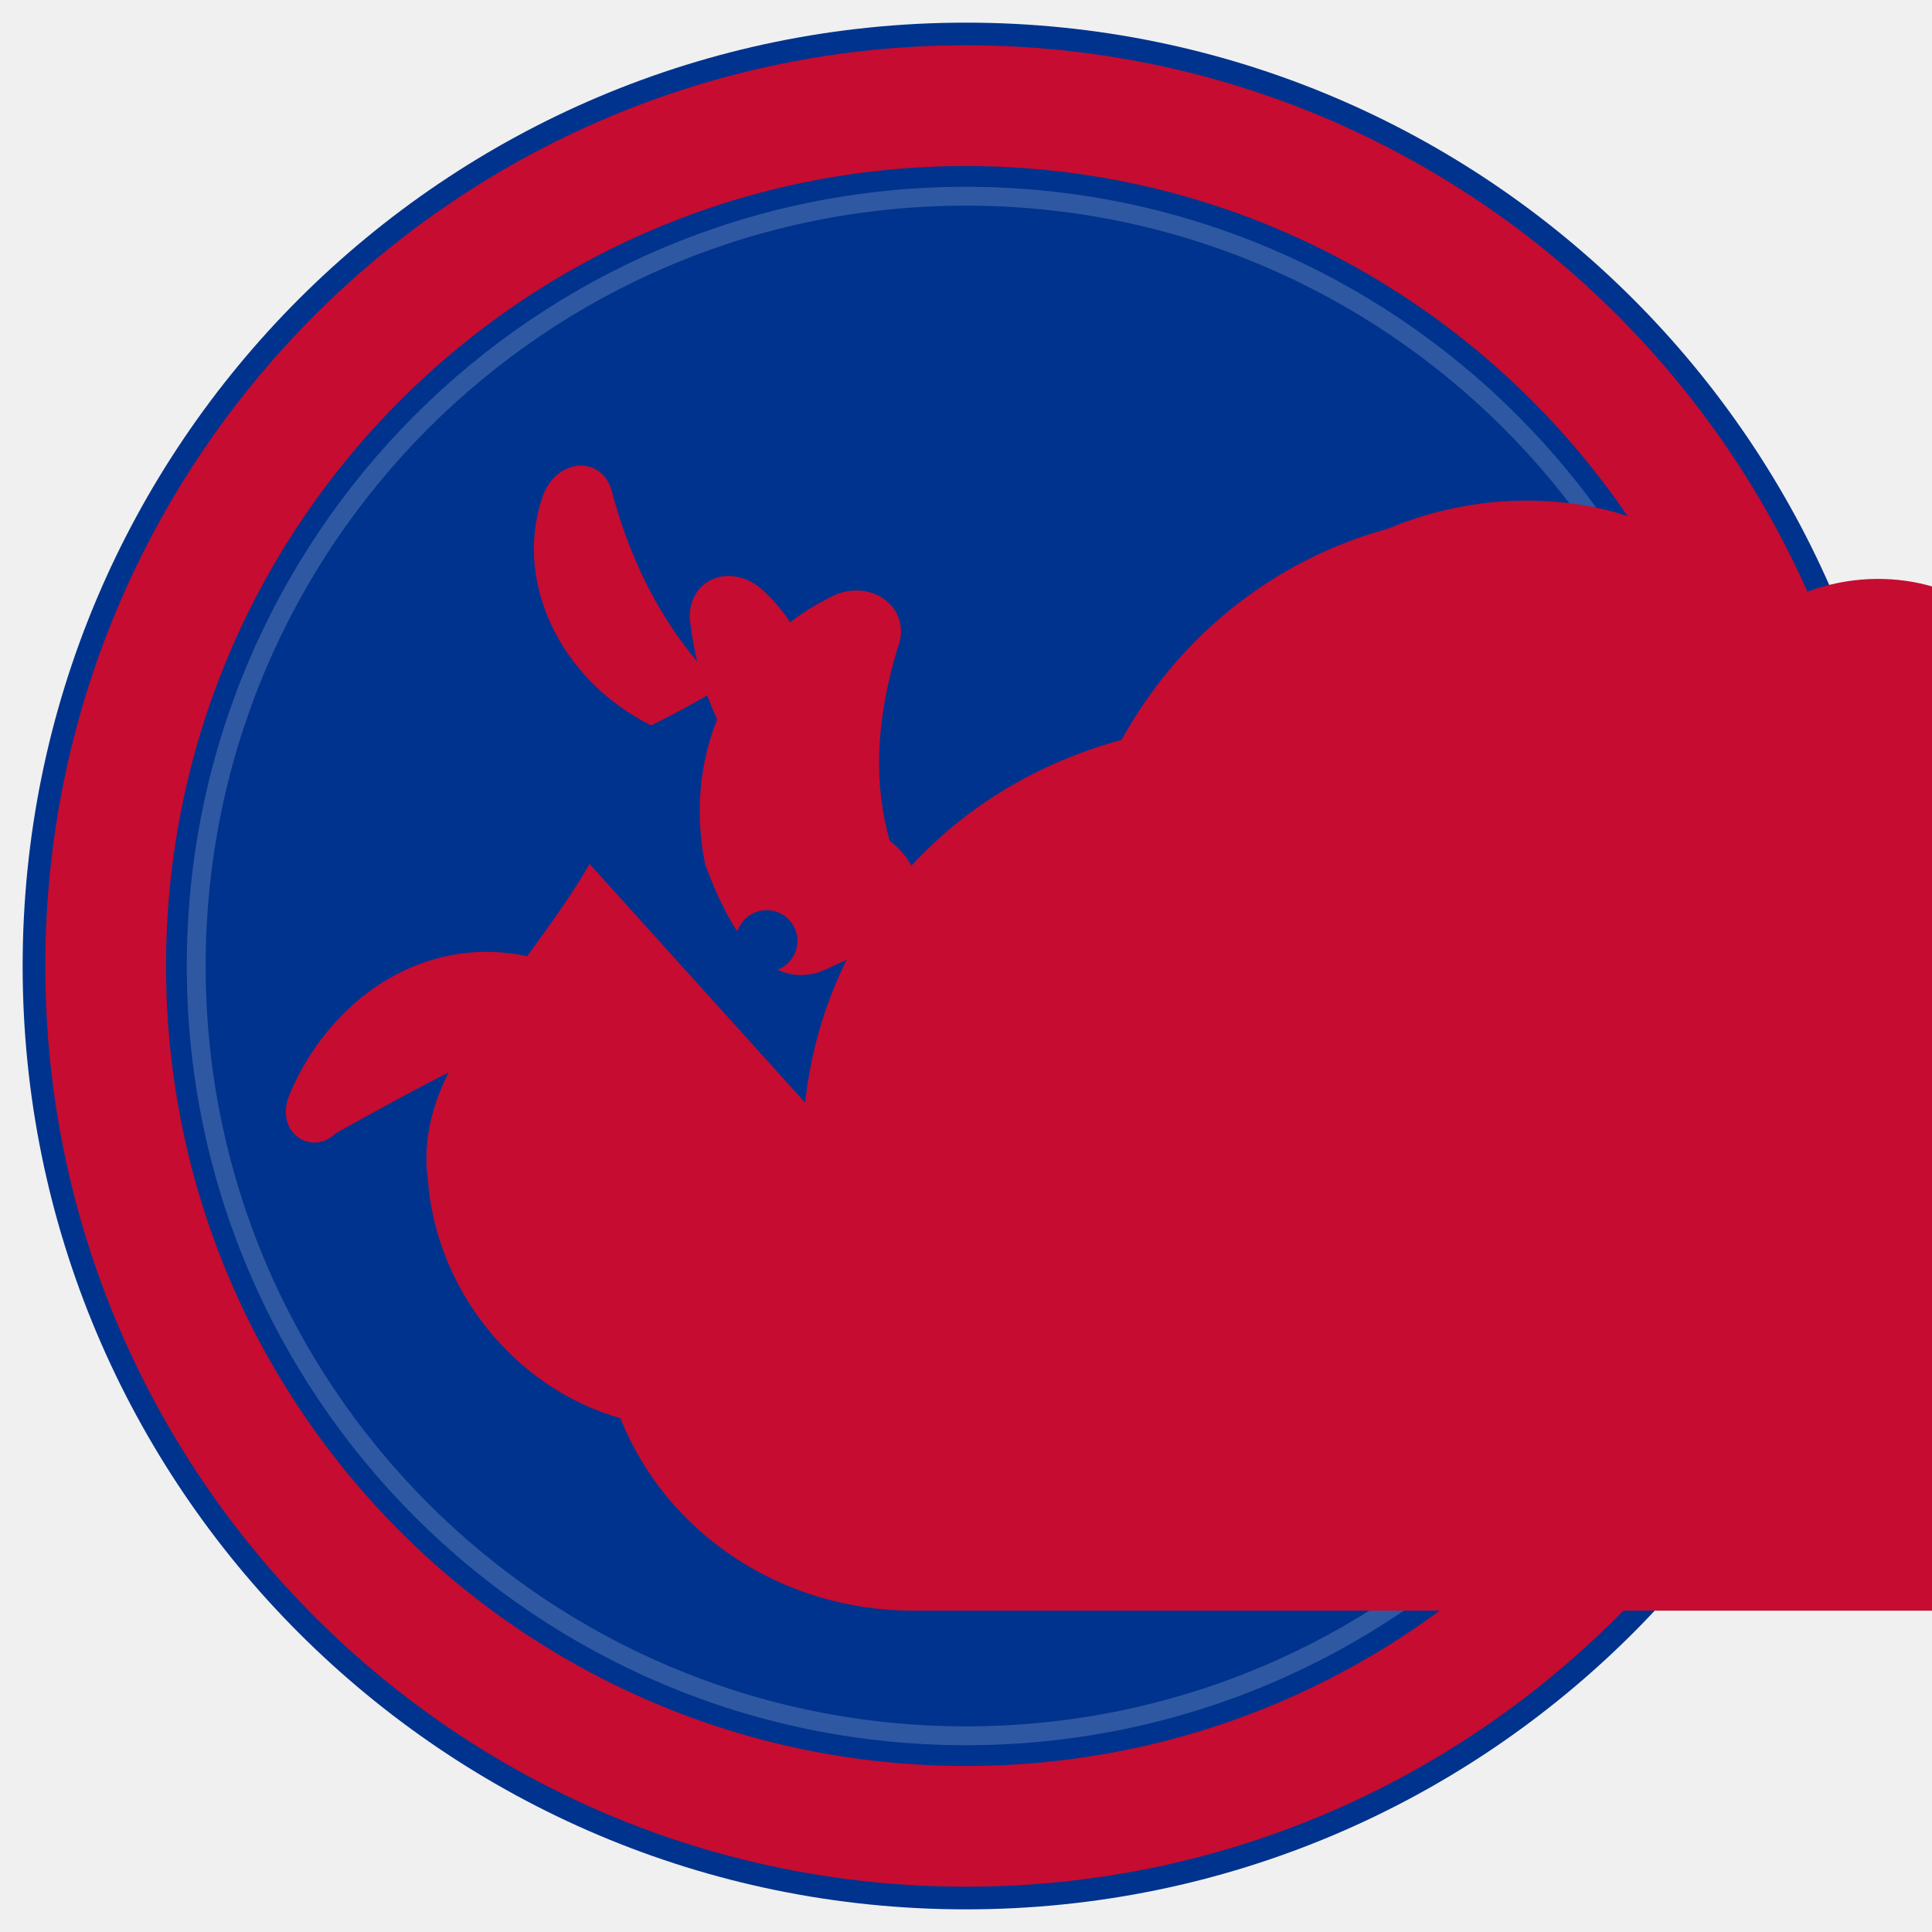
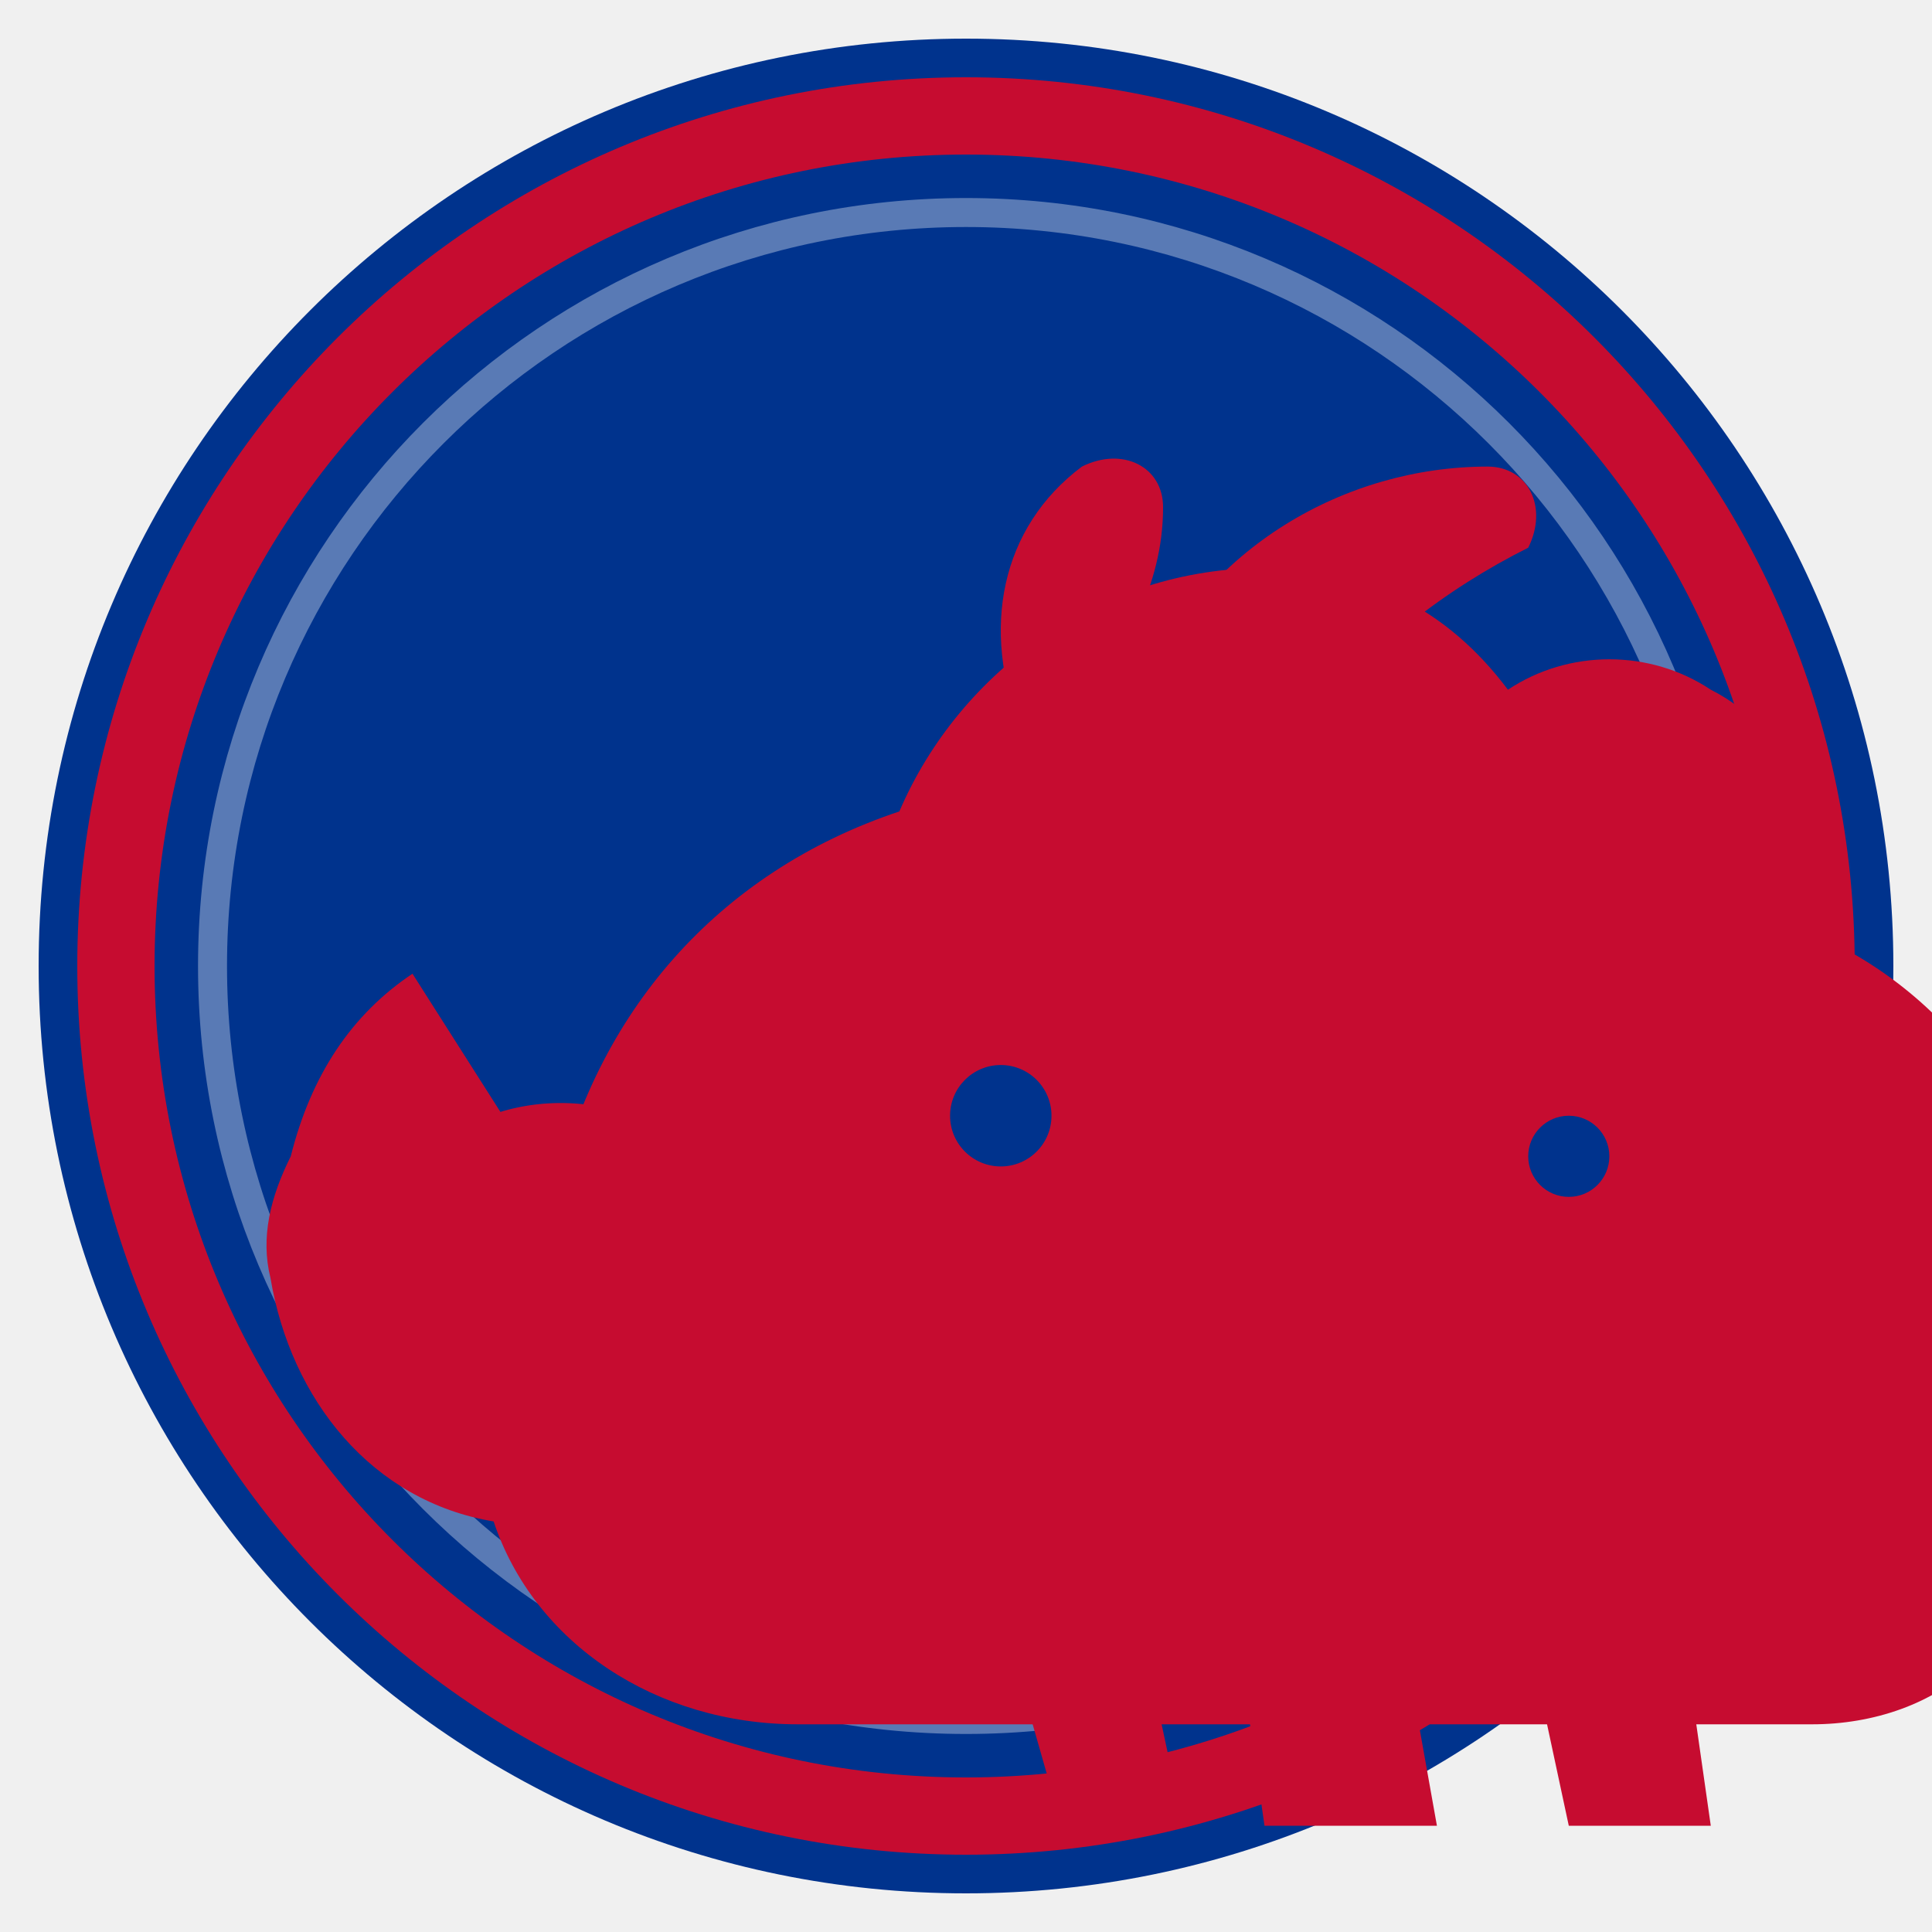
- <svg xmlns="http://www.w3.org/2000/svg" viewBox="0 0 512 512" role="img" aria-label="Buffalo Bills classic logo">
-   <circle cx="256" cy="256" r="250" fill="#00338D" />
-   <circle cx="256" cy="256" r="228" fill="none" stroke="#C60C30" stroke-width="32" />
-   <circle cx="256" cy="256" r="204" fill="none" stroke="#FFFFFF" stroke-width="5" opacity="0.18" />
-   <g fill="#C60C30" transform="translate(42 78) scale(1.02)">
-     <path d="M168 210c6-54 48-92 102-98 12-36 52-62 94-58 22 2 40 12 52 30 16-12 40-14 58-2 22 14 32 40 26 66 34 18 56 56 52 98-2 14-8 28-18 38 12 16 8 40-10 50-10 6-22 8-34 8H196c-34 0-64-20-76-50-28-8-48-34-50-62-2-14 4-28 12-38 10-16 22-30 30-44z" />
-     <path d="M248 120c22-44 68-68 114-62 10 2 14 12 8 18-24 12-48 30-66 52-20 4-40 0-56-8z" />
-     <path d="M142 148c-6-30 8-58 34-70 10-4 20 4 16 14-6 20-6 36-2 50 8 6 10 16 4 24l-22 10c-12 4-22-6-30-28z" />
-     <path d="M128 112c-24-12-36-38-28-60 4-10 16-10 18 0 6 22 16 38 28 50-6 4-14 8-18 10z" />
-     <path d="M168 124c6-18 2-36-12-48-8-6-18-2-18 8 2 18 8 30 16 42 4 2 12 0 14-2z" />
-     <path d="M108 188c-8 14-4 30 8 40 6 4 14 2 16-4 6-16 2-30-6-40-6-6-14-4-18 4z" />
-     <path d="M96 172c-28-6-52 12-62 36-4 10 6 16 12 10 18-10 36-20 52-26 0-8-2-16-2-20z" />
-     <circle cx="158" cy="168" r="8" fill="#00338D" />
-     <path d="M188 268h28l10 64H196l-8-64z" />
-     <path d="M236 268h32l8 64h-30l-10-64z" />
-     <path d="M296 266h34l6 66h-30l-10-66z" />
-     <path d="M354 262h30l12 70h-32l-10-70z" />
-     <path d="M430 188c24-12 44-6 58 14 8 10-2 20-12 16-20-6-36-8-48-4-6-8-4-18 2-26z" />
+ <svg xmlns="http://www.w3.org/2000/svg" viewBox="0 0 200 200" role="img" aria-label="Buffalo Bills classic logo">
+   <circle cx="100" cy="100" r="96" fill="#00338d" />
+   <circle cx="100" cy="100" r="88" fill="none" stroke="#c60c30" stroke-width="8" />
+   <circle cx="100" cy="100" r="78" fill="none" stroke="#ffffff" stroke-width="3" opacity="0.35" />
+   <g fill="#c60c30" transform="translate(28,42) scale(1.05)">
+     <path d="M28 78c4-18 16-32 34-38 6-14 20-24 36-24 10 0 18 4 24 12 6-4 14-4 20 0 8 4 12 14 10 24 14 6 24 20 24 36 0 6-2 12-6 16 4 6 4 14-2 20-4 4-10 6-16 6H52c-14 0-26-8-30-20-12-2-20-12-22-24-1-4 0-8 2-12 2-8 6-14 12-18z" />
+     <path d="M86 28c6-14 20-22 34-22 4 0 6 4 4 8-8 4-16 10-22 18-6 2-12 0-16-4z" />
+     <path d="M74 32c-4-10-2-20 6-26 4-2 8 0 8 4 0 8-4 14-8 20-2 2-6 2-6 2z" />
+     <circle cx="72" cy="70" r="5" fill="#00338d" />
+     <circle cx="128" cy="74" r="4" fill="#00338d" />
+     <path d="M70 112h14l6 28H78l-8-28zm24 0h16l5 28H98l-4-28zm28 0h16l4 28h-14l-6-28z" />
+     <path d="M36 70c-12-4-22 2-28 12-2 4 2 8 6 6 8-4 16-8 22-10v-8z" />
  </g>
</svg>
